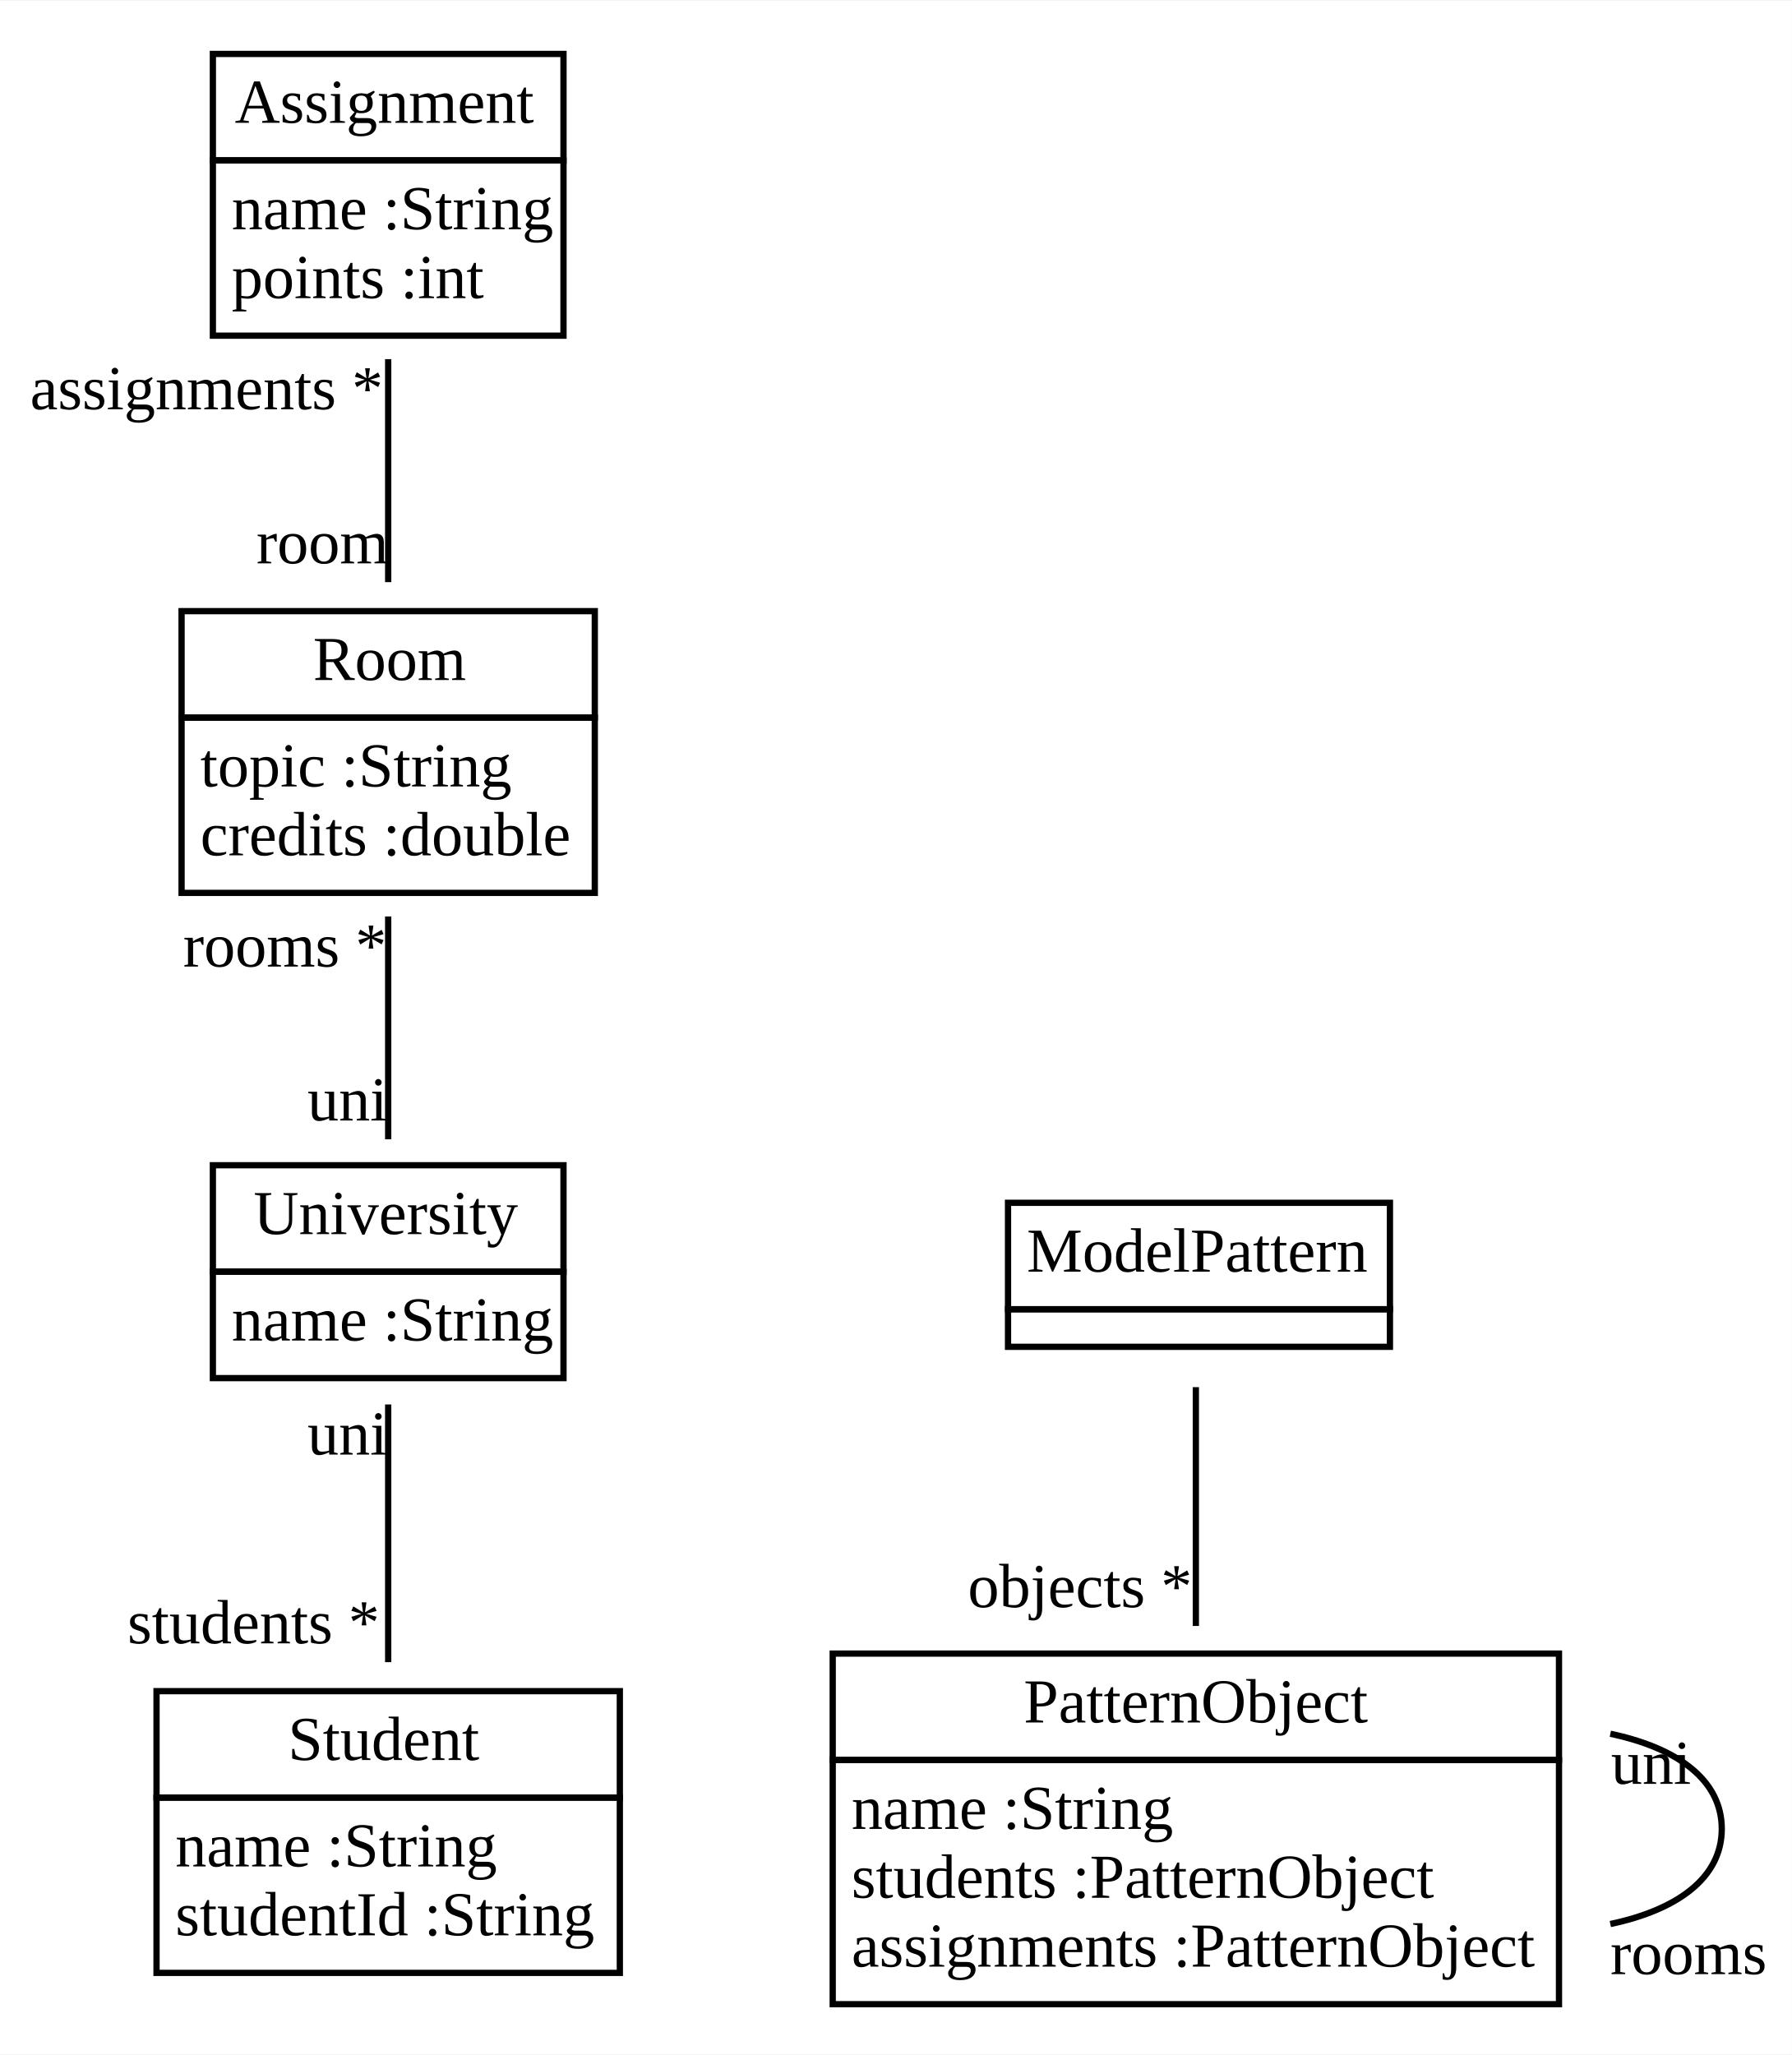
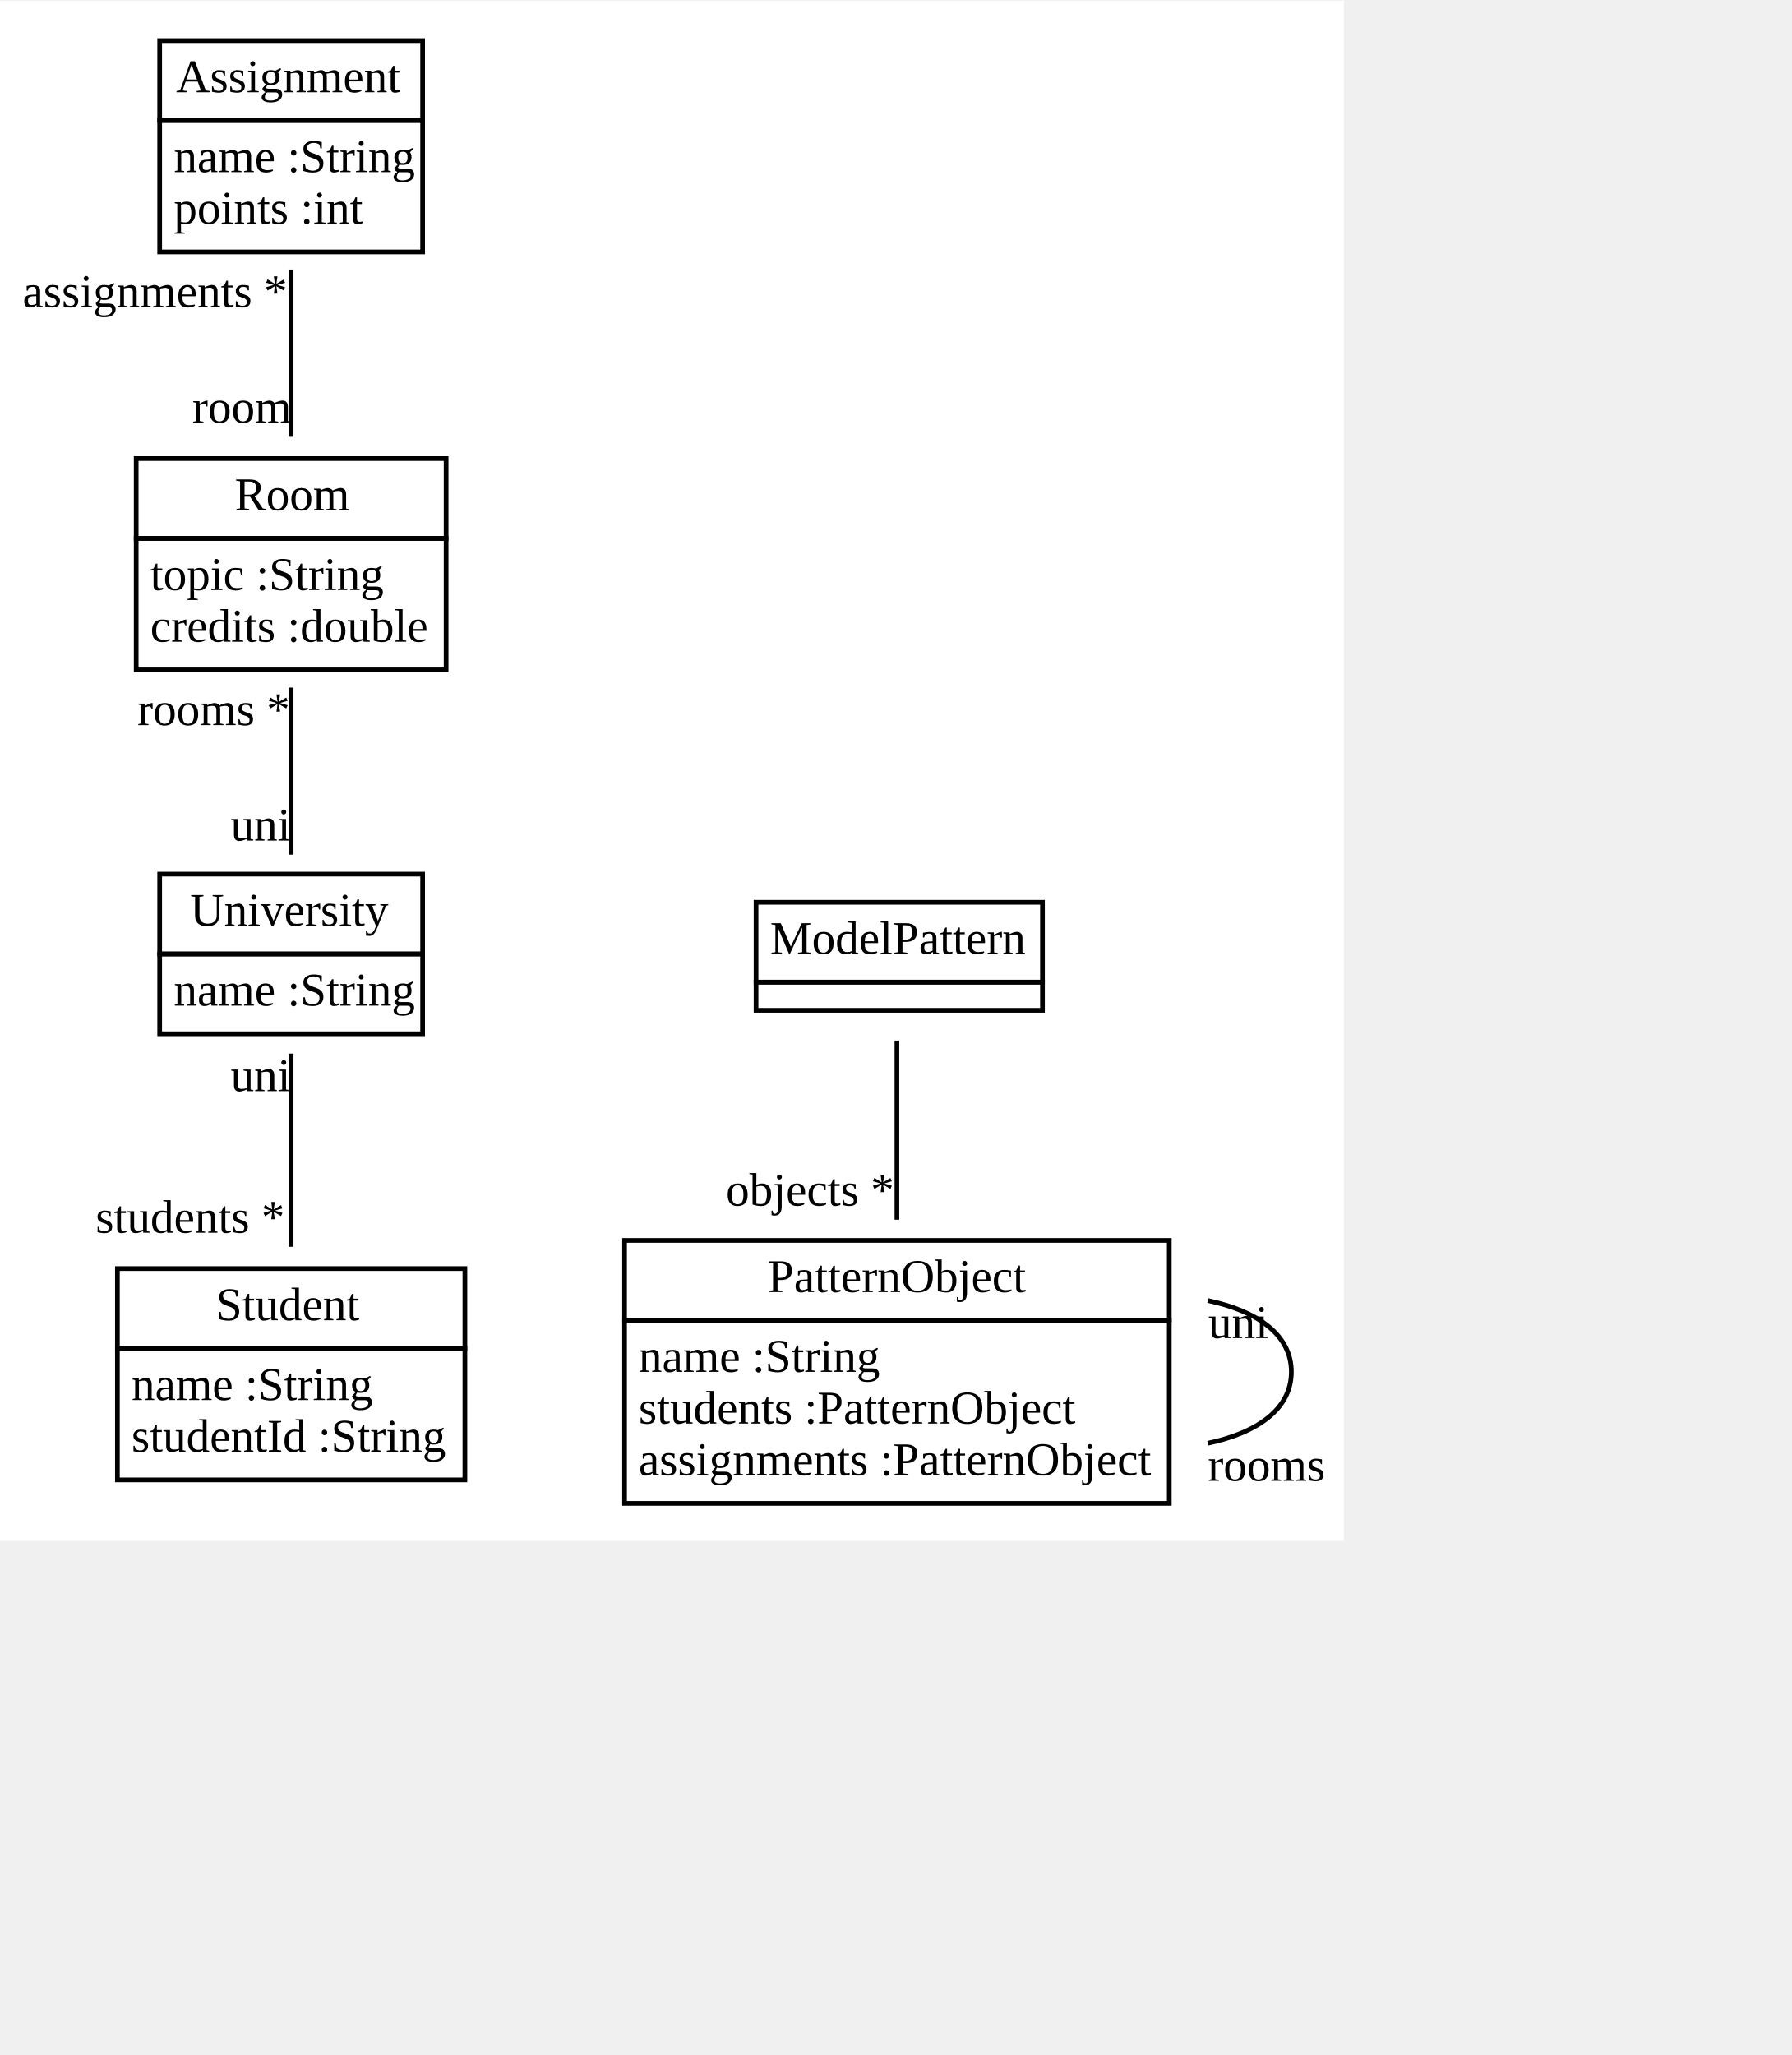
- <svg xmlns="http://www.w3.org/2000/svg" width="286pt" height="328pt" viewBox="0.00 0.00 286.20 328.00">
-   <g id="graph0" class="graph" transform="scale(1 1) rotate(0) translate(4 324)">
+ <svg xmlns="http://www.w3.org/2000/svg" width="286px" height="328px" viewBox="0.00 0.00 286.20 328.00">
+   <g id="graph0" class="graph" transform="scale(0.7500188 0.7500188) rotate(0) translate(4 324)">
    <polygon fill="white" stroke="none" points="-4,4 -4,-324 282.201,-324 282.201,4 -4,4" />
    <g id="node1" class="node">
      <polygon fill="none" stroke="black" points="30,-298.5 30,-315.5 86,-315.5 86,-298.5 30,-298.5" />
      <text text-anchor="start" x="33.5" y="-304.5" font-family="Times New Roman,serif" font-size="10.00">Assignment</text>
      <polygon fill="none" stroke="black" points="30,-270.5 30,-298.5 86,-298.5 86,-270.5 30,-270.5" />
      <text text-anchor="start" x="33" y="-287.5" font-family="Times New Roman,serif" font-size="10.00">name :String</text>
      <text text-anchor="start" x="33" y="-276.5" font-family="Times New Roman,serif" font-size="10.00">points :int</text>
    </g>
    <g id="node2" class="node">
      <polygon fill="none" stroke="black" points="25,-209.5 25,-226.5 91,-226.5 91,-209.5 25,-209.5" />
      <text text-anchor="start" x="46" y="-215.5" font-family="Times New Roman,serif" font-size="10.00">Room</text>
      <polygon fill="none" stroke="black" points="25,-181.5 25,-209.5 91,-209.5 91,-181.5 25,-181.5" />
      <text text-anchor="start" x="28" y="-198.5" font-family="Times New Roman,serif" font-size="10.00">topic :String</text>
      <text text-anchor="start" x="28" y="-187.5" font-family="Times New Roman,serif" font-size="10.00">credits :double</text>
    </g>
    <g id="edge1" class="edge">
      <path fill="none" stroke="black" d="M58,-231.132C58,-242.36 58,-255.509 58,-266.75" />
      <text text-anchor="middle" x="29" y="-258.75" font-family="Times New Roman,serif" font-size="10.00">assignments *</text>
      <text text-anchor="middle" x="47.5" y="-234.132" font-family="Times New Roman,serif" font-size="10.00">room</text>
    </g>
    <g id="node3" class="node">
      <polygon fill="none" stroke="black" points="30,-121 30,-138 86,-138 86,-121 30,-121" />
      <text text-anchor="start" x="36.5" y="-127" font-family="Times New Roman,serif" font-size="10.00">University</text>
      <polygon fill="none" stroke="black" points="30,-104 30,-121 86,-121 86,-104 30,-104" />
      <text text-anchor="start" x="33" y="-110" font-family="Times New Roman,serif" font-size="10.00">name :String</text>
    </g>
    <g id="edge2" class="edge">
      <path fill="none" stroke="black" d="M58,-142.146C58,-152.893 58,-166.236 58,-177.73" />
      <text text-anchor="middle" x="41.5" y="-169.73" font-family="Times New Roman,serif" font-size="10.00">rooms *</text>
      <text text-anchor="middle" x="51.5" y="-145.146" font-family="Times New Roman,serif" font-size="10.00">uni</text>
    </g>
    <g id="node4" class="node">
      <polygon fill="none" stroke="black" points="21,-37 21,-54 95,-54 95,-37 21,-37" />
      <text text-anchor="start" x="42" y="-43" font-family="Times New Roman,serif" font-size="10.00">Student</text>
      <polygon fill="none" stroke="black" points="21,-9 21,-37 95,-37 95,-9 21,-9" />
      <text text-anchor="start" x="24" y="-26" font-family="Times New Roman,serif" font-size="10.00">name :String</text>
      <text text-anchor="start" x="24" y="-15" font-family="Times New Roman,serif" font-size="10.00">studentId :String</text>
    </g>
    <g id="edge3" class="edge">
      <path fill="none" stroke="black" d="M58,-58.632C58,-71.764 58,-87.526 58,-99.787" />
      <text text-anchor="middle" x="51.5" y="-91.787" font-family="Times New Roman,serif" font-size="10.00">uni</text>
      <text text-anchor="middle" x="36.5" y="-61.632" font-family="Times New Roman,serif" font-size="10.00">students *</text>
    </g>
    <g id="node5" class="node">
      <polygon fill="none" stroke="black" points="129,-43 129,-60 245,-60 245,-43 129,-43" />
      <text text-anchor="start" x="159.5" y="-49" font-family="Times New Roman,serif" font-size="10.00">PatternObject</text>
      <polygon fill="none" stroke="black" points="129,-4 129,-43 245,-43 245,-4 129,-4" />
      <text text-anchor="start" x="132" y="-32" font-family="Times New Roman,serif" font-size="10.00">name :String</text>
      <text text-anchor="start" x="132" y="-21" font-family="Times New Roman,serif" font-size="10.00">students :PatternObject</text>
      <text text-anchor="start" x="132" y="-10" font-family="Times New Roman,serif" font-size="10.00">assignments :PatternObject</text>
    </g>
    <g id="edge4" class="edge">
      <path fill="none" stroke="black" d="M253.201,-16.805C263.768,-19.029 271,-24.094 271,-32 271,-39.906 263.768,-44.971 253.201,-47.195" />
      <text text-anchor="middle" x="259.701" y="-39.195" font-family="Times New Roman,serif" font-size="10.00">uni</text>
      <text text-anchor="middle" x="265.701" y="-8.805" font-family="Times New Roman,serif" font-size="10.00">rooms</text>
    </g>
    <g id="node6" class="node">
      <polygon fill="none" stroke="black" points="157,-115 157,-132 218,-132 218,-115 157,-115" />
      <text text-anchor="start" x="160" y="-121" font-family="Times New Roman,serif" font-size="10.00">ModelPattern</text>
      <polygon fill="none" stroke="black" points="157,-109 157,-115 218,-115 218,-109 157,-109" />
    </g>
    <g id="edge5" class="edge">
      <path fill="none" stroke="black" d="M187,-64.409C187,-77.258 187,-91.637 187,-102.551" />
      <text text-anchor="middle" x="168.5" y="-67.409" font-family="Times New Roman,serif" font-size="10.00">objects *</text>
    </g>
  </g>
</svg>
